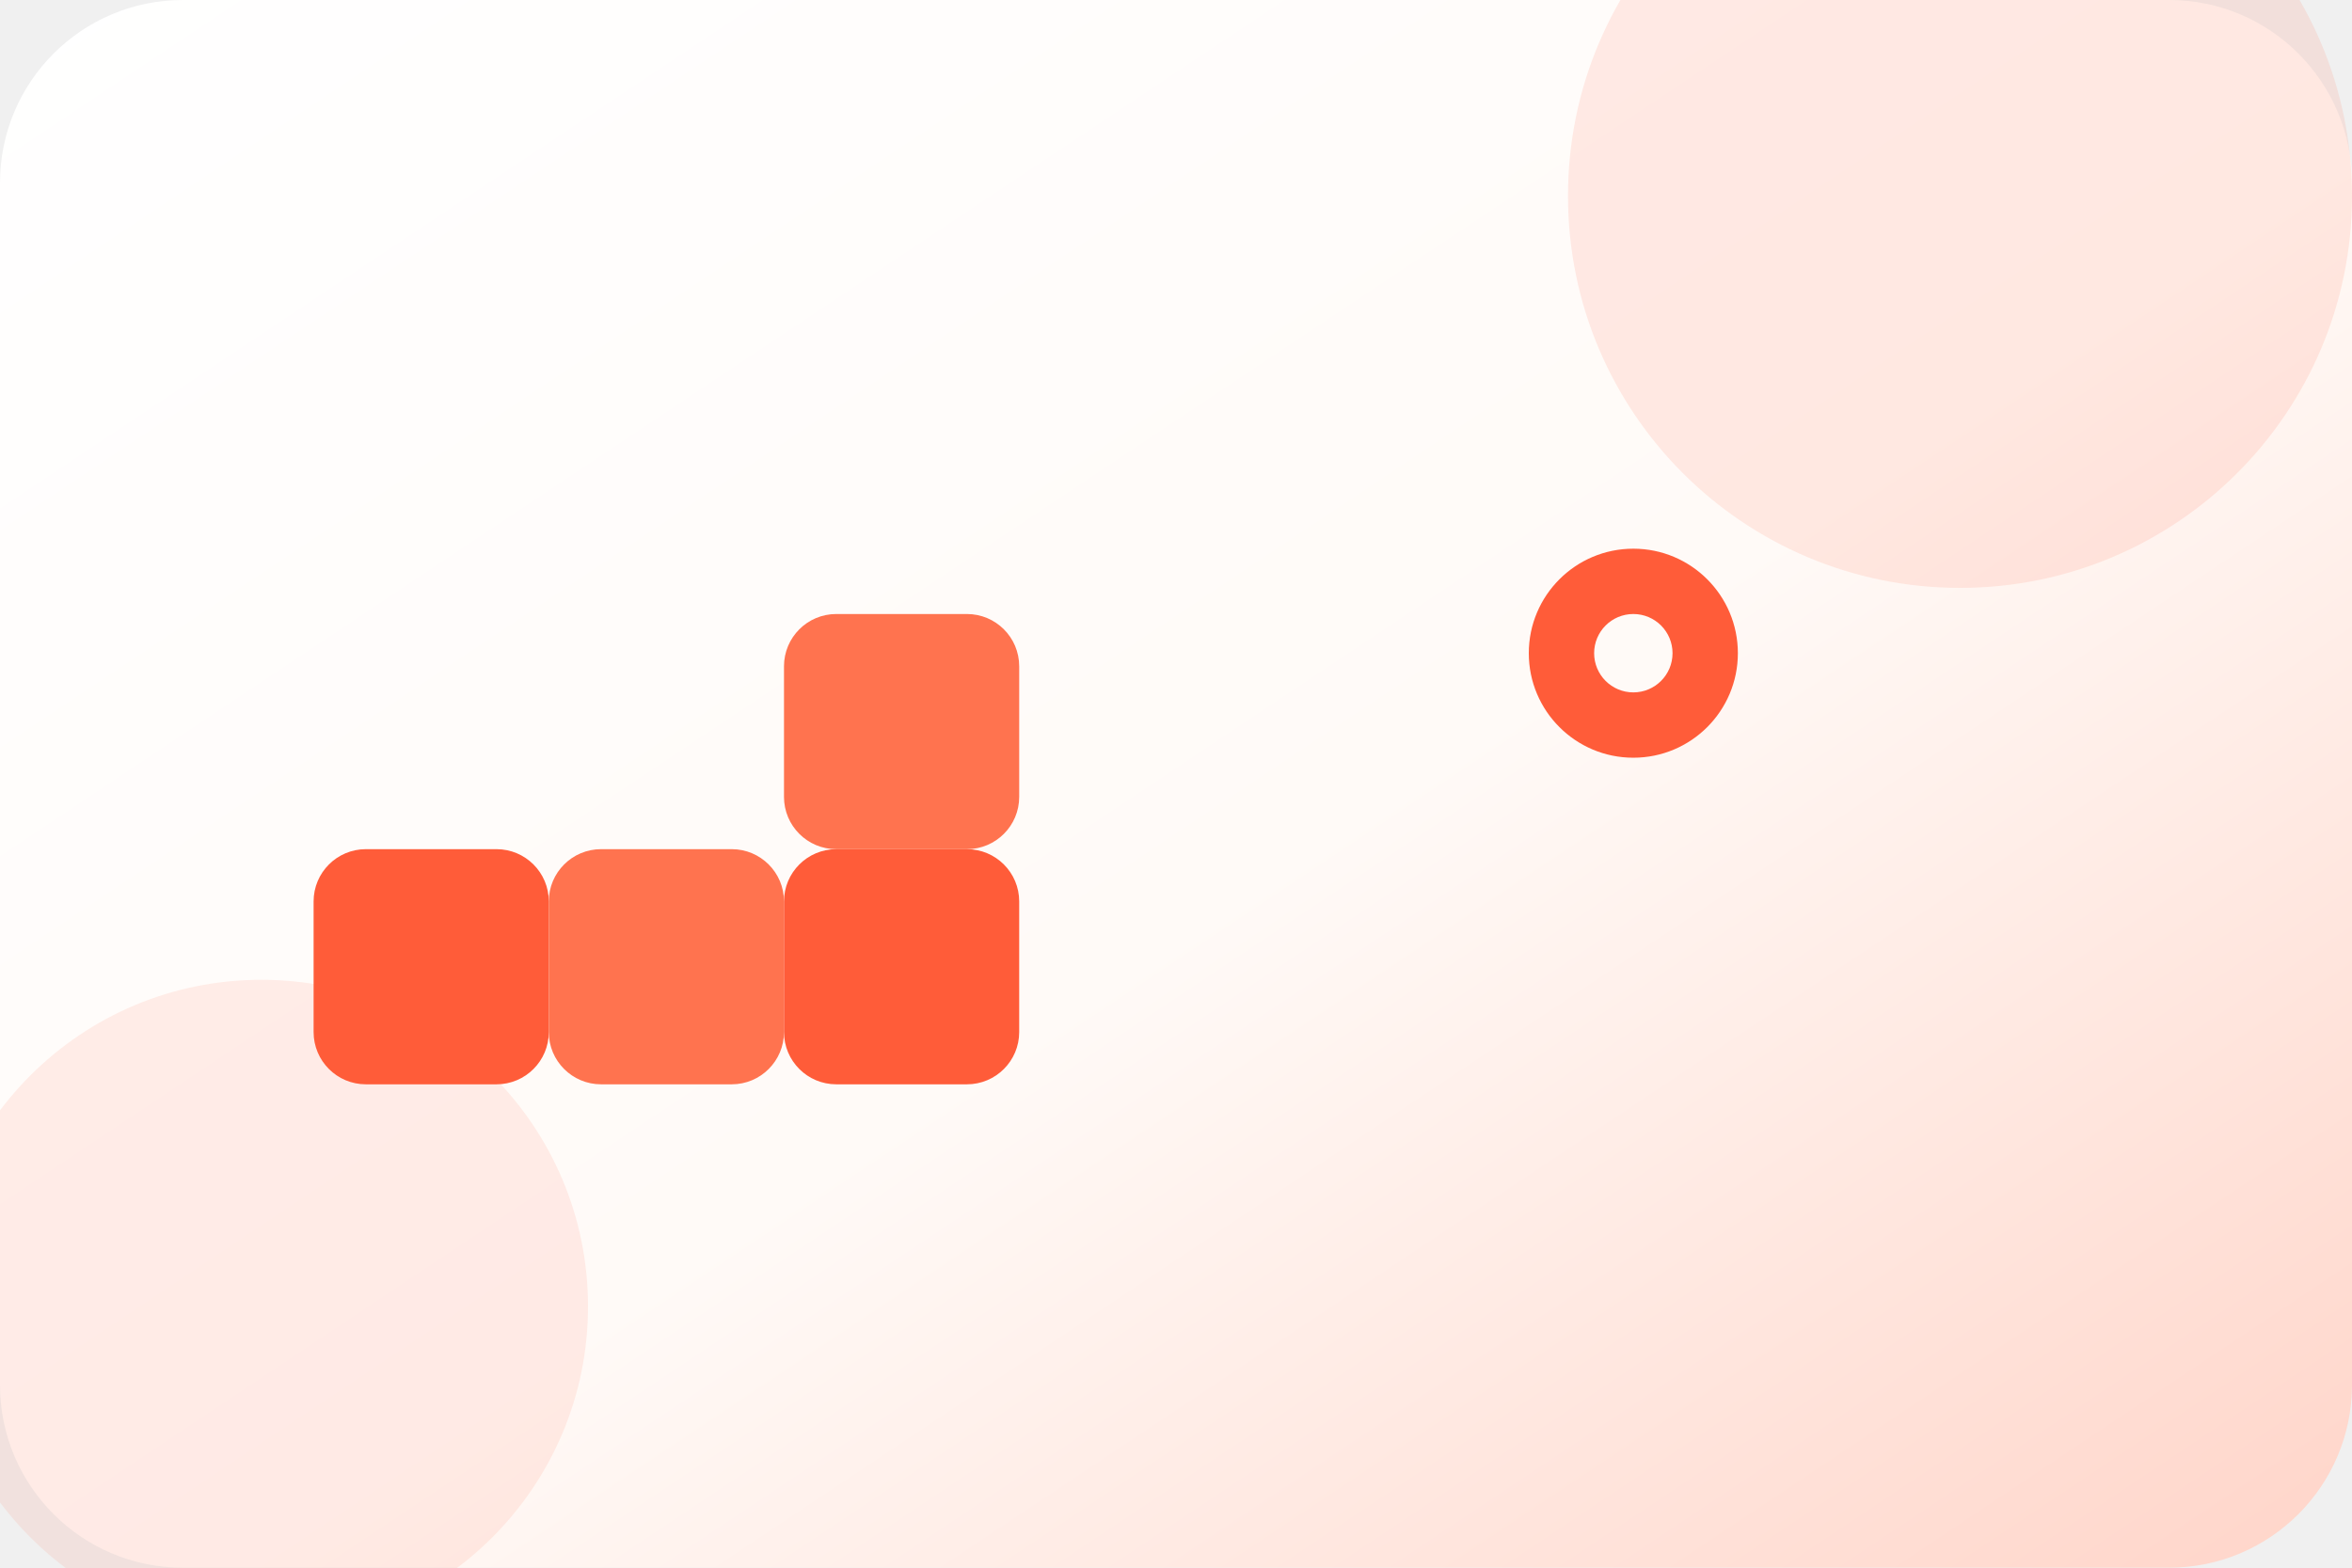
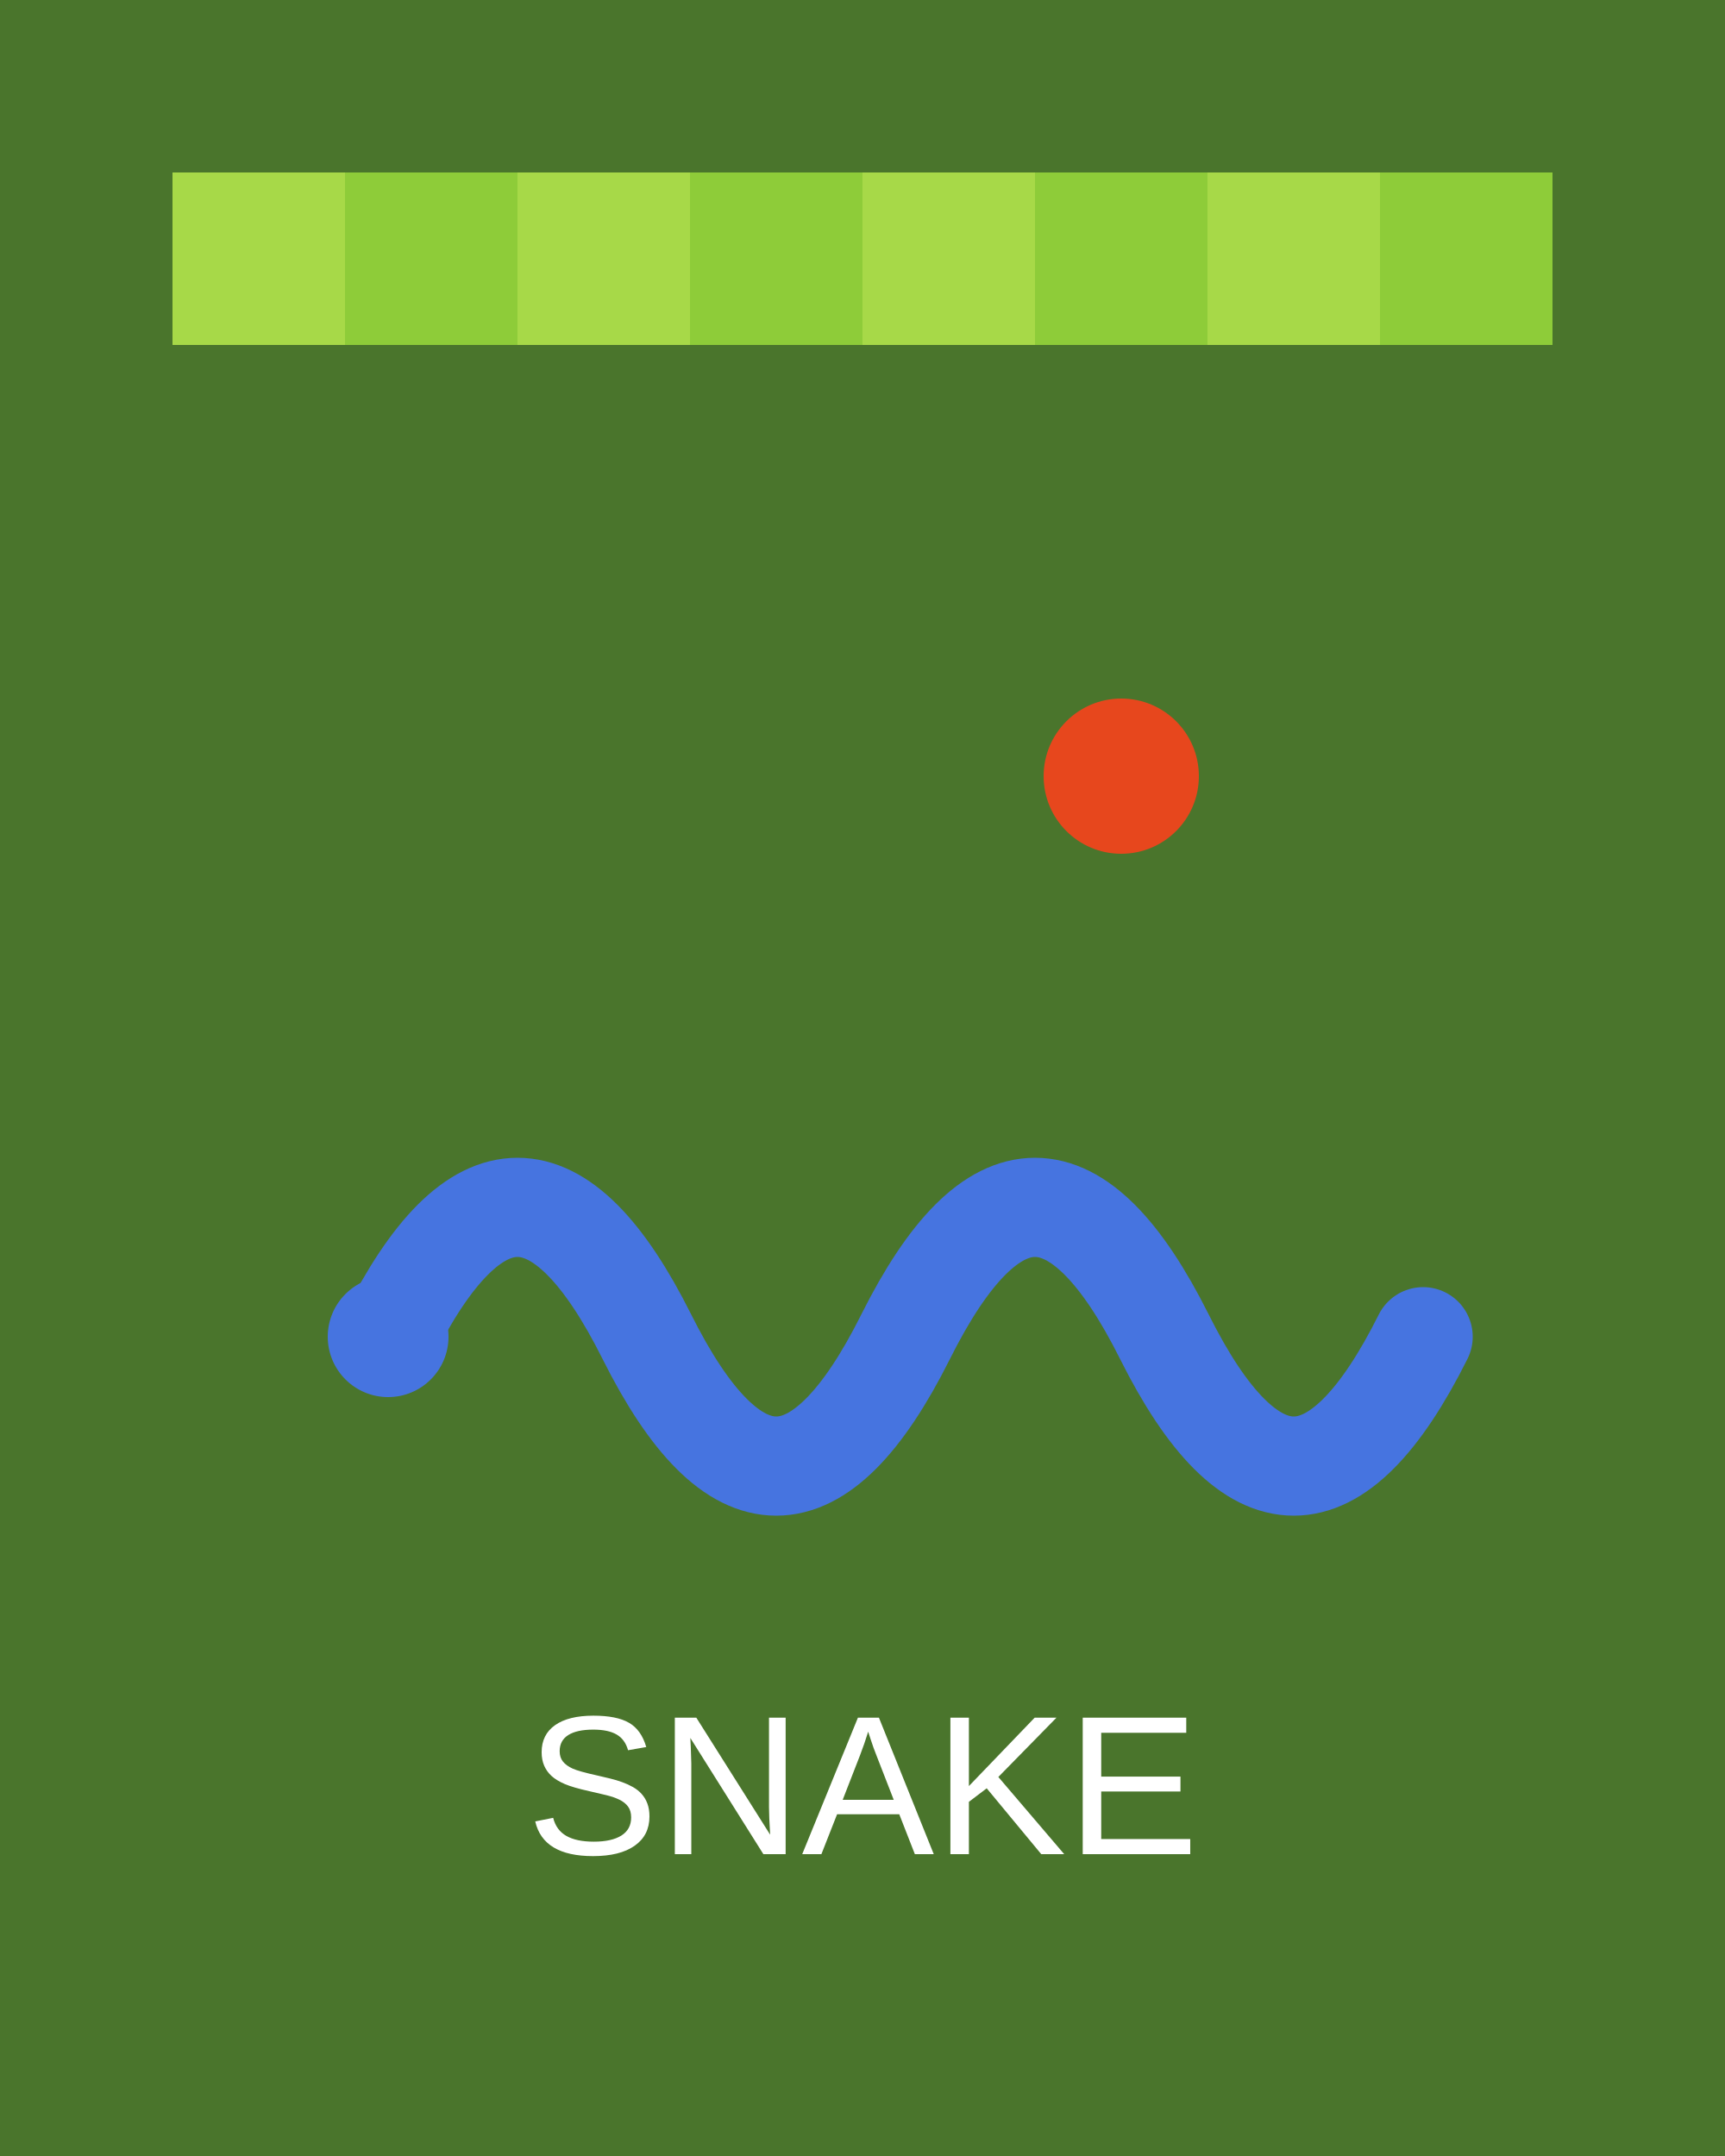
- <svg xmlns="http://www.w3.org/2000/svg" width="720" height="480" viewBox="0 0 360 240">
-   <defs>
-     <linearGradient id="bg" x1="0" y1="0" x2="1" y2="1">
-       <stop offset="0%" stop-color="#ffffff" />
-       <stop offset="55%" stop-color="#fffaf7" />
-       <stop offset="100%" stop-color="#ffd4c8" />
-     </linearGradient>
-   </defs>
-   <rect width="360" height="240" rx="28" fill="url(#bg)" />
-   <circle cx="300" cy="30" r="60" fill="#ff5c39" opacity="0.12" />
-   <circle cx="40" cy="200" r="50" fill="#ff5c39" opacity="0.1" />
-   <rect x="48" y="130" width="36" height="36" rx="8" fill="#ff5c39" />
-   <rect x="84" y="130" width="36" height="36" rx="8" fill="#ff734f" />
-   <rect x="120" y="130" width="36" height="36" rx="8" fill="#ff5c39" />
-   <rect x="120" y="94" width="36" height="36" rx="8" fill="#ff734f" />
-   <circle cx="250" cy="100" r="16" fill="#ff5c39" />
-   <circle cx="250" cy="100" r="6" fill="#fffaf7" />
+ <svg xmlns="http://www.w3.org/2000/svg" viewBox="0 0 800 1000">
+   <rect width="800" height="1000" fill="#4a752c" />
+   <g>
+     <rect x="80" y="80" width="80" height="80" fill="#a7d948" />
+     <rect x="160" y="80" width="80" height="80" fill="#8ecc39" />
+     <rect x="240" y="80" width="80" height="80" fill="#a7d948" />
+     <rect x="320" y="80" width="80" height="80" fill="#8ecc39" />
+     <rect x="400" y="80" width="80" height="80" fill="#a7d948" />
+     <rect x="480" y="80" width="80" height="80" fill="#8ecc39" />
+     <rect x="560" y="80" width="80" height="80" fill="#a7d948" />
+     <rect x="640" y="80" width="80" height="80" fill="#8ecc39" />
+   </g>
+   <circle cx="520" cy="360" r="36" fill="#e7471d" />
+   <path d="M180 620c40-80 80-80 120 0s80 80 120 0 80-80 120 0 80 80 120 0" fill="none" stroke="#4674e0" stroke-width="46" stroke-linecap="round" />
+   <circle cx="180" cy="620" r="28" fill="#4674e0" />
+   <text x="400" y="860" text-anchor="middle" fill="white" font-family="Arial Black, Arial" font-size="92">SNAKE</text>
</svg>
